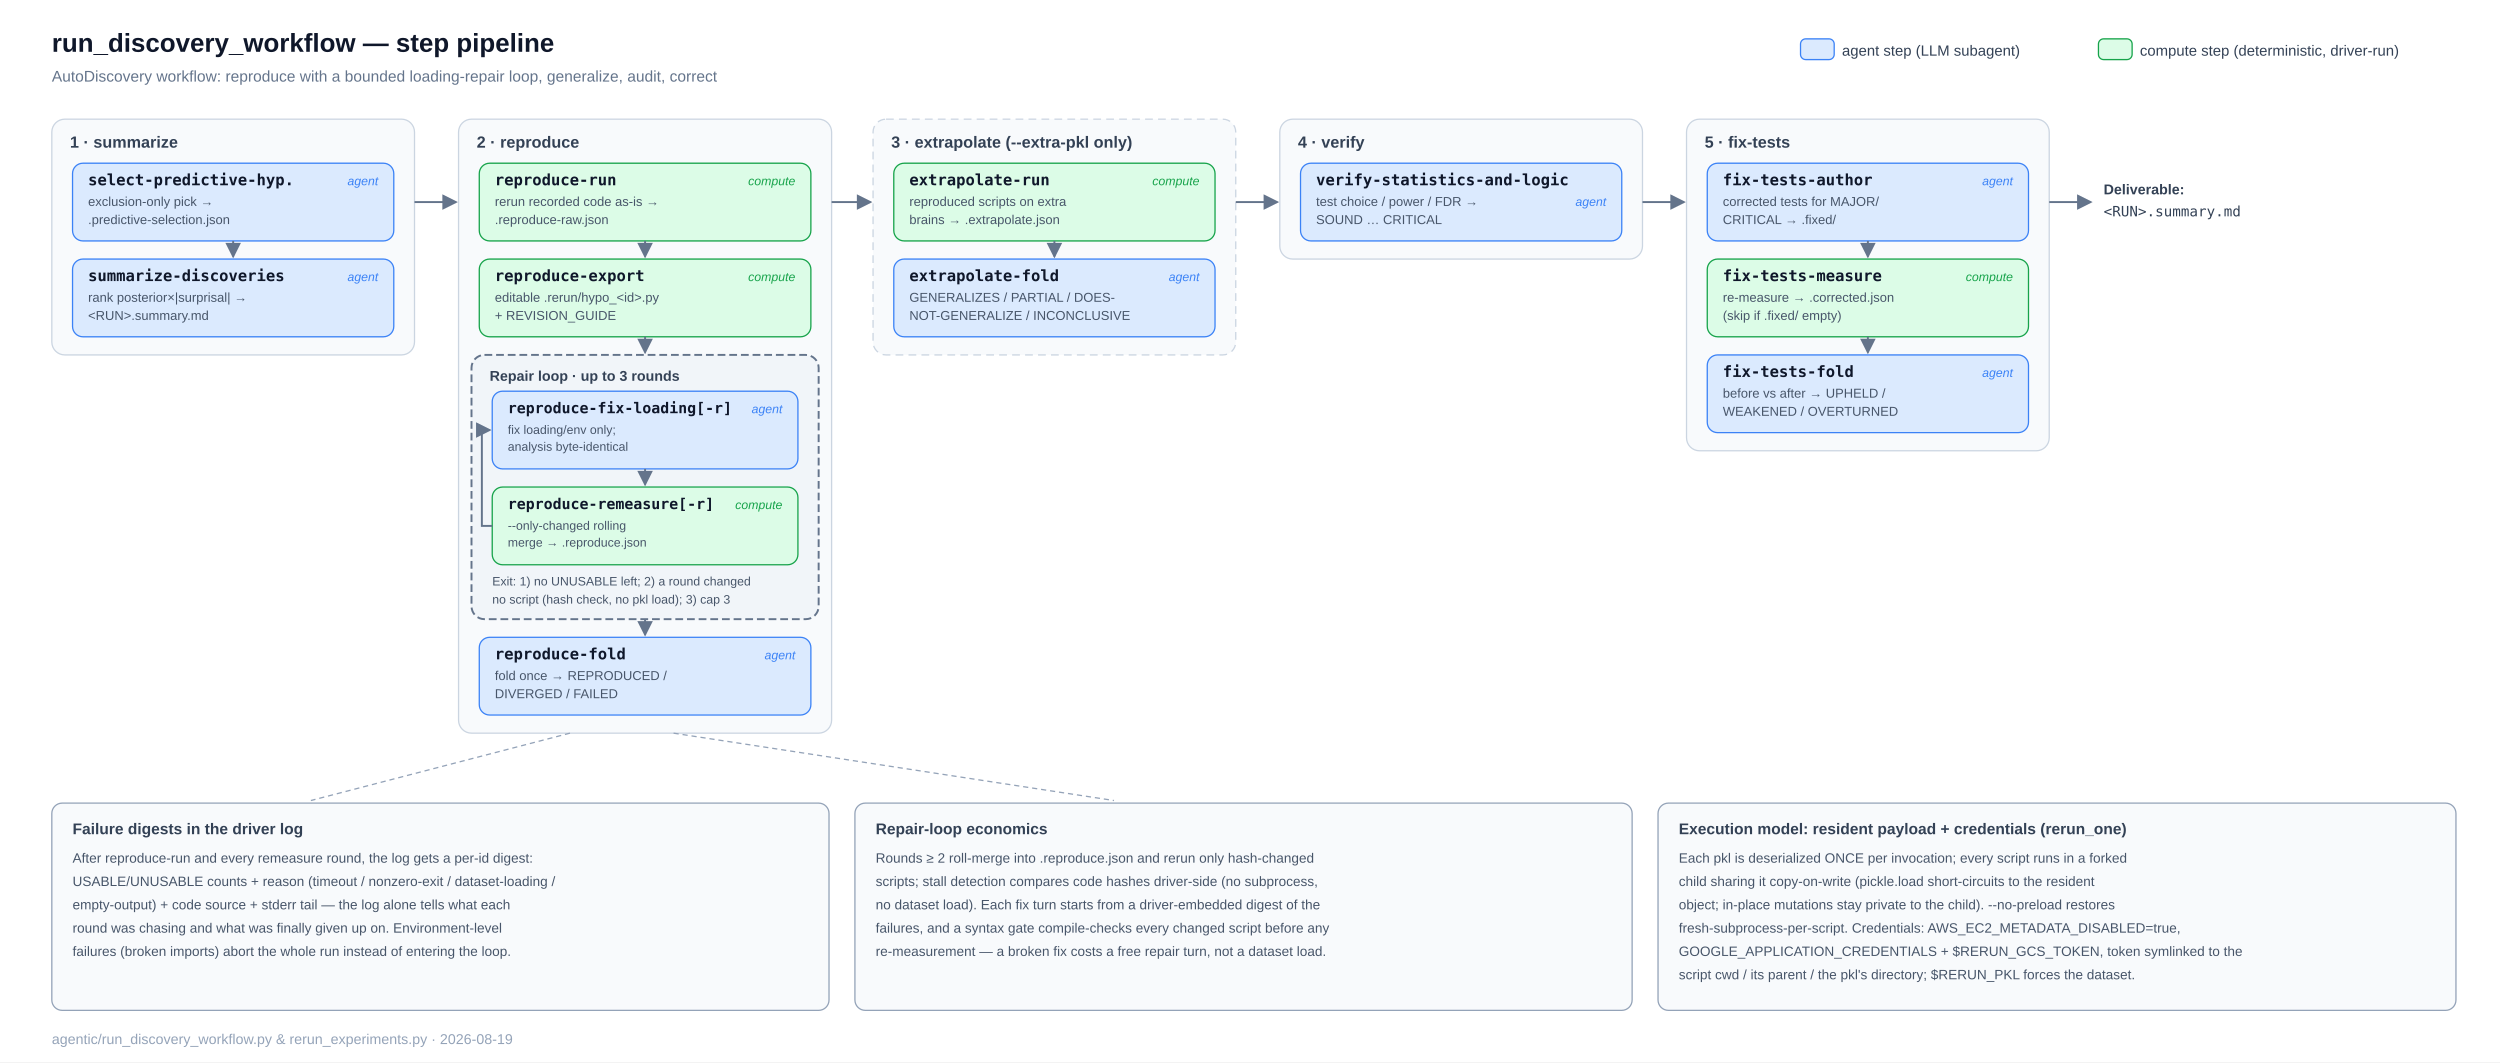
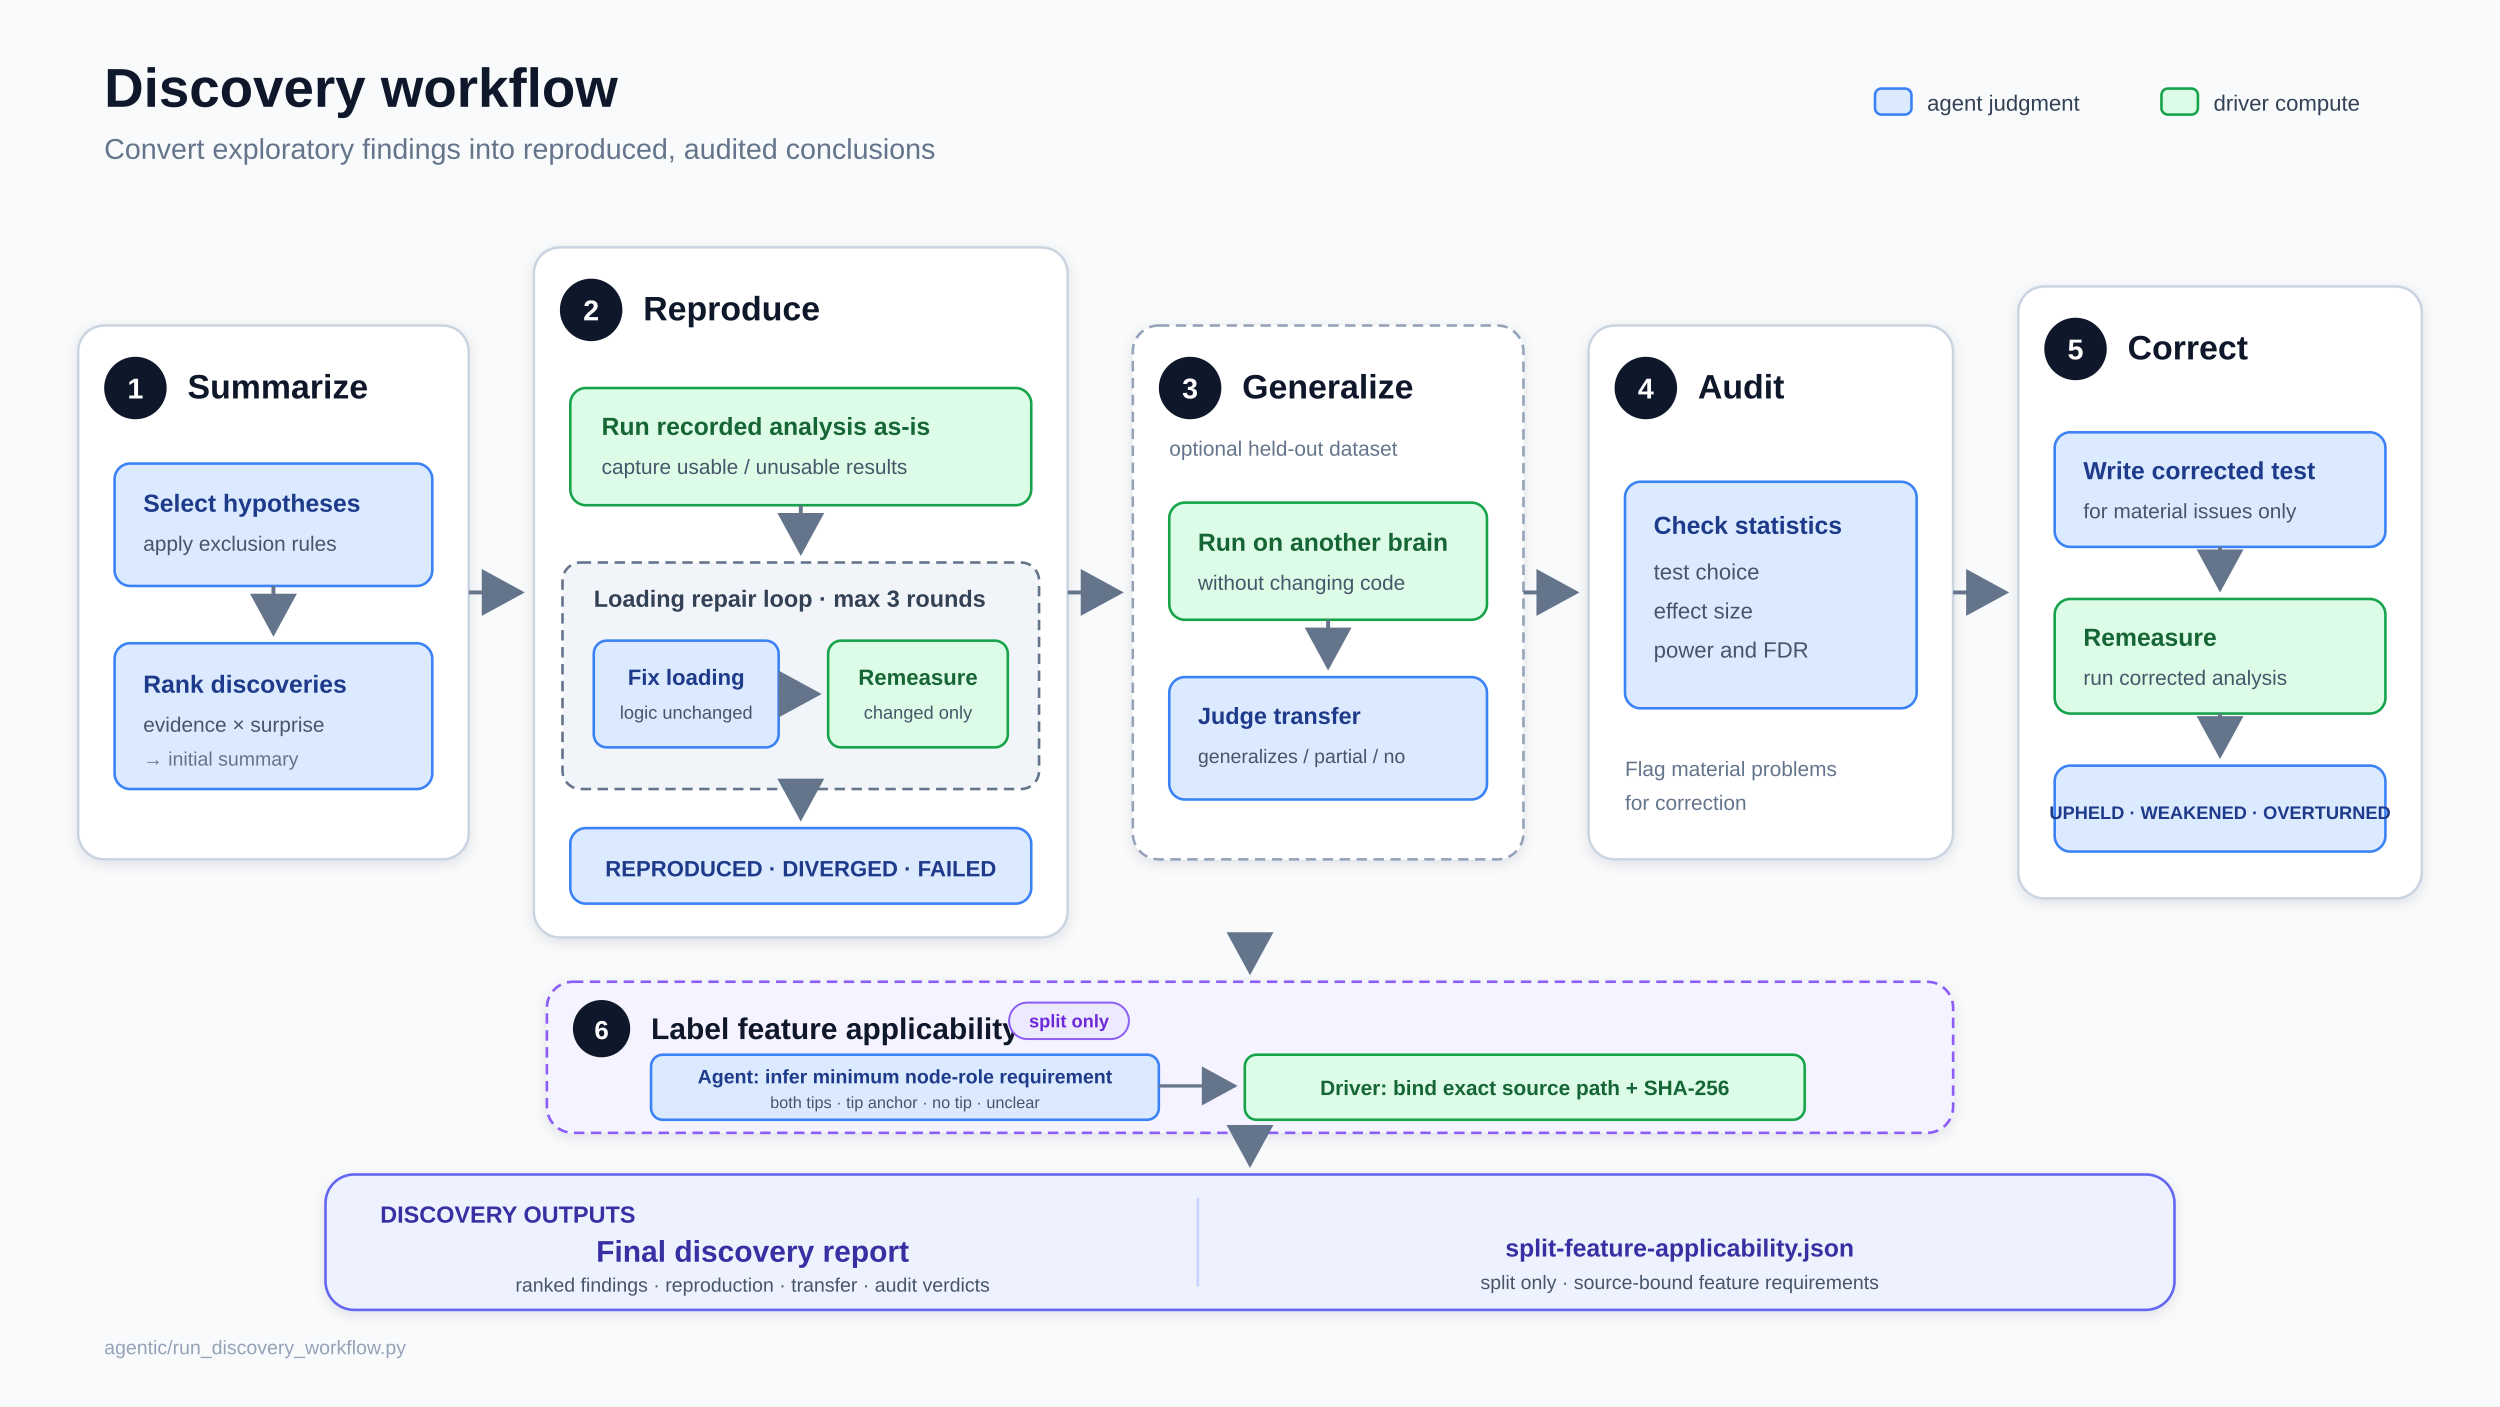
- <svg xmlns="http://www.w3.org/2000/svg" width="1930" height="820" viewBox="0 0 1930 820" font-family="'Helvetica Neue',Arial,sans-serif">
+ <svg xmlns="http://www.w3.org/2000/svg" width="1920" height="1080" viewBox="0 0 1920 1080" font-family="'Helvetica Neue',Arial,sans-serif">
  <defs>
-     <marker id="arr" markerWidth="9" markerHeight="9" refX="7" refY="4" orient="auto">
-       <path d="M0,0 L8,4 L0,8 z" fill="#64748b" />
+     <marker id="arrow" markerWidth="12" markerHeight="12" refX="10" refY="6" orient="auto">
+       <path d="M0,0 L11,6 L0,12 z" fill="#64748b" />
    </marker>
+     <filter id="shadow" x="-10%" y="-10%" width="120%" height="130%">
+       <feDropShadow dx="0" dy="3" stdDeviation="5" flood-color="#0f172a" flood-opacity="0.10" />
+     </filter>
  </defs>
-   <rect x="0" y="0" width="1930" height="820" fill="#ffffff" />
-   <text x="40" y="40" font-size="20" font-weight="700" fill="#0f172a">run_discovery_workflow — step pipeline</text>
-   <text x="40" y="63" font-size="12" fill="#64748b">AutoDiscovery workflow: reproduce with a bounded loading-repair loop, generalize, audit, correct</text>
-   <rect x="1390" y="30" width="26" height="16" rx="4" fill="#dbeafe" stroke="#3b82f6" />
-   <text x="1422" y="43" font-size="11.5" fill="#334155">agent step (LLM subagent)</text>
-   <rect x="1620" y="30" width="26" height="16" rx="4" fill="#dcfce7" stroke="#16a34a" />
-   <text x="1652" y="43" font-size="11.5" fill="#334155">compute step (deterministic, driver-run)</text>
-   <rect x="40" y="92" width="280" height="182" rx="10" fill="#f8fafc" stroke="#cbd5e1" />
-   <text x="54" y="114" font-size="12.5" font-weight="700" fill="#334155">1 · summarize</text>
-   <rect x="56" y="126" width="248" height="60" rx="8" fill="#dbeafe" stroke="#3b82f6" />
-   <text x="68" y="143" font-size="12" font-weight="600" font-family="monospace" fill="#0f172a">select-predictive-hyp.</text>
-   <text x="292" y="143" font-size="9.5" font-style="italic" fill="#3b82f6" text-anchor="end">agent</text>
-   <text x="68" y="159" font-size="10" fill="#475569">exclusion-only pick →</text>
-   <text x="68" y="173" font-size="10" fill="#475569">.predictive-selection.json</text>
-   <line x1="180" y1="186" x2="180" y2="198" stroke="#64748b" stroke-width="1.5" marker-end="url(#arr)" />
-   <rect x="56" y="200" width="248" height="60" rx="8" fill="#dbeafe" stroke="#3b82f6" />
-   <text x="68" y="217" font-size="12" font-weight="600" font-family="monospace" fill="#0f172a">summarize-discoveries</text>
-   <text x="292" y="217" font-size="9.5" font-style="italic" fill="#3b82f6" text-anchor="end">agent</text>
-   <text x="68" y="233" font-size="10" fill="#475569">rank posterior×|surprisal| →</text>
-   <text x="68" y="247" font-size="10" fill="#475569">&lt;RUN&gt;.summary.md</text>
-   <line x1="320" y1="156" x2="352" y2="156" stroke="#64748b" stroke-width="1.5" marker-end="url(#arr)" />
-   <rect x="354" y="92" width="288" height="474" rx="10" fill="#f8fafc" stroke="#cbd5e1" />
-   <text x="368" y="114" font-size="12.5" font-weight="700" fill="#334155">2 · reproduce</text>
-   <rect x="370" y="126" width="256" height="60" rx="8" fill="#dcfce7" stroke="#16a34a" />
-   <text x="382" y="143" font-size="12" font-weight="600" font-family="monospace" fill="#0f172a">reproduce-run</text>
-   <text x="614" y="143" font-size="9.5" font-style="italic" fill="#16a34a" text-anchor="end">compute</text>
-   <text x="382" y="159" font-size="10" fill="#475569">rerun recorded code as-is →</text>
-   <text x="382" y="173" font-size="10" fill="#475569">.reproduce-raw.json</text>
-   <line x1="498" y1="186" x2="498" y2="198" stroke="#64748b" stroke-width="1.5" marker-end="url(#arr)" />
-   <rect x="370" y="200" width="256" height="60" rx="8" fill="#dcfce7" stroke="#16a34a" />
-   <text x="382" y="217" font-size="12" font-weight="600" font-family="monospace" fill="#0f172a">reproduce-export</text>
-   <text x="614" y="217" font-size="9.5" font-style="italic" fill="#16a34a" text-anchor="end">compute</text>
-   <text x="382" y="233" font-size="10" fill="#475569">editable .rerun/hypo_&lt;id&gt;.py</text>
-   <text x="382" y="247" font-size="10" fill="#475569">+ REVISION_GUIDE</text>
-   <line x1="498" y1="260" x2="498" y2="272" stroke="#64748b" stroke-width="1.5" marker-end="url(#arr)" />
-   <rect x="364" y="274" width="268" height="204" rx="10" fill="#f1f5f9" stroke="#64748b" stroke-dasharray="6 3" stroke-width="1.5" />
-   <text x="378" y="294" font-size="11" font-weight="700" fill="#334155">Repair loop · up to 3 rounds</text>
-   <rect x="380" y="302" width="236" height="60" rx="8" fill="#dbeafe" stroke="#3b82f6" />
-   <text x="392" y="319" font-size="11.5" font-weight="600" font-family="monospace" fill="#0f172a">reproduce-fix-loading[-r]</text>
-   <text x="604" y="319" font-size="9.5" font-style="italic" fill="#3b82f6" text-anchor="end">agent</text>
-   <text x="392" y="335" font-size="9.5" fill="#475569">fix loading/env only;</text>
-   <text x="392" y="348" font-size="9.5" fill="#475569">analysis byte-identical</text>
-   <line x1="498" y1="362" x2="498" y2="374" stroke="#64748b" stroke-width="1.5" marker-end="url(#arr)" />
-   <rect x="380" y="376" width="236" height="60" rx="8" fill="#dcfce7" stroke="#16a34a" />
-   <text x="392" y="393" font-size="11.5" font-weight="600" font-family="monospace" fill="#0f172a">reproduce-remeasure[-r]</text>
-   <text x="604" y="393" font-size="9.5" font-style="italic" fill="#16a34a" text-anchor="end">compute</text>
-   <text x="392" y="409" font-size="9.5" fill="#475569">--only-changed rolling</text>
-   <text x="392" y="422" font-size="9.5" fill="#475569">merge → .reproduce.json</text>
-   <path d="M 380 406 H 372 V 332 H 378" fill="none" stroke="#64748b" stroke-width="1.5" marker-end="url(#arr)" />
-   <text x="380" y="452" font-size="9.5" fill="#475569">Exit: 1) no UNUSABLE left; 2) a round changed</text>
-   <text x="380" y="466" font-size="9.5" fill="#475569">no script (hash check, no pkl load); 3) cap 3</text>
-   <line x1="498" y1="478" x2="498" y2="490" stroke="#64748b" stroke-width="1.5" marker-end="url(#arr)" />
-   <rect x="370" y="492" width="256" height="60" rx="8" fill="#dbeafe" stroke="#3b82f6" />
-   <text x="382" y="509" font-size="12" font-weight="600" font-family="monospace" fill="#0f172a">reproduce-fold</text>
-   <text x="614" y="509" font-size="9.5" font-style="italic" fill="#3b82f6" text-anchor="end">agent</text>
-   <text x="382" y="525" font-size="10" fill="#475569">fold once → REPRODUCED /</text>
-   <text x="382" y="539" font-size="10" fill="#475569">DIVERGED / FAILED</text>
-   <line x1="642" y1="156" x2="672" y2="156" stroke="#64748b" stroke-width="1.5" marker-end="url(#arr)" />
-   <rect x="674" y="92" width="280" height="182" rx="10" fill="#f8fafc" stroke="#cbd5e1" stroke-dasharray="6 4" />
-   <text x="688" y="114" font-size="12.5" font-weight="700" fill="#334155">3 · extrapolate (--extra-pkl only)</text>
-   <rect x="690" y="126" width="248" height="60" rx="8" fill="#dcfce7" stroke="#16a34a" />
-   <text x="702" y="143" font-size="12" font-weight="600" font-family="monospace" fill="#0f172a">extrapolate-run</text>
-   <text x="926" y="143" font-size="9.5" font-style="italic" fill="#16a34a" text-anchor="end">compute</text>
-   <text x="702" y="159" font-size="10" fill="#475569">reproduced scripts on extra</text>
-   <text x="702" y="173" font-size="10" fill="#475569">brains → .extrapolate.json</text>
-   <line x1="814" y1="186" x2="814" y2="198" stroke="#64748b" stroke-width="1.5" marker-end="url(#arr)" />
-   <rect x="690" y="200" width="248" height="60" rx="8" fill="#dbeafe" stroke="#3b82f6" />
-   <text x="702" y="217" font-size="12" font-weight="600" font-family="monospace" fill="#0f172a">extrapolate-fold</text>
-   <text x="926" y="217" font-size="9.5" font-style="italic" fill="#3b82f6" text-anchor="end">agent</text>
-   <text x="702" y="233" font-size="10" fill="#475569">GENERALIZES / PARTIAL / DOES-</text>
-   <text x="702" y="247" font-size="10" fill="#475569">NOT-GENERALIZE / INCONCLUSIVE</text>
-   <line x1="954" y1="156" x2="986" y2="156" stroke="#64748b" stroke-width="1.5" marker-end="url(#arr)" />
-   <rect x="988" y="92" width="280" height="108" rx="10" fill="#f8fafc" stroke="#cbd5e1" />
-   <text x="1002" y="114" font-size="12.5" font-weight="700" fill="#334155">4 · verify</text>
-   <rect x="1004" y="126" width="248" height="60" rx="8" fill="#dbeafe" stroke="#3b82f6" />
-   <text x="1016" y="143" font-size="12" font-weight="600" font-family="monospace" fill="#0f172a">verify-statistics-and-logic</text>
-   <text x="1240" y="159" font-size="9.5" font-style="italic" fill="#3b82f6" text-anchor="end">agent</text>
-   <text x="1016" y="159" font-size="10" fill="#475569">test choice / power / FDR →</text>
-   <text x="1016" y="173" font-size="10" fill="#475569">SOUND … CRITICAL</text>
-   <line x1="1268" y1="156" x2="1300" y2="156" stroke="#64748b" stroke-width="1.5" marker-end="url(#arr)" />
-   <rect x="1302" y="92" width="280" height="256" rx="10" fill="#f8fafc" stroke="#cbd5e1" />
-   <text x="1316" y="114" font-size="12.5" font-weight="700" fill="#334155">5 · fix-tests</text>
-   <rect x="1318" y="126" width="248" height="60" rx="8" fill="#dbeafe" stroke="#3b82f6" />
-   <text x="1330" y="143" font-size="12" font-weight="600" font-family="monospace" fill="#0f172a">fix-tests-author</text>
-   <text x="1554" y="143" font-size="9.5" font-style="italic" fill="#3b82f6" text-anchor="end">agent</text>
-   <text x="1330" y="159" font-size="10" fill="#475569">corrected tests for MAJOR/</text>
-   <text x="1330" y="173" font-size="10" fill="#475569">CRITICAL → .fixed/</text>
-   <line x1="1442" y1="186" x2="1442" y2="198" stroke="#64748b" stroke-width="1.5" marker-end="url(#arr)" />
-   <rect x="1318" y="200" width="248" height="60" rx="8" fill="#dcfce7" stroke="#16a34a" />
-   <text x="1330" y="217" font-size="12" font-weight="600" font-family="monospace" fill="#0f172a">fix-tests-measure</text>
-   <text x="1554" y="217" font-size="9.5" font-style="italic" fill="#16a34a" text-anchor="end">compute</text>
-   <text x="1330" y="233" font-size="10" fill="#475569">re-measure → .corrected.json</text>
-   <text x="1330" y="247" font-size="10" fill="#475569">(skip if .fixed/ empty)</text>
-   <line x1="1442" y1="260" x2="1442" y2="272" stroke="#64748b" stroke-width="1.5" marker-end="url(#arr)" />
-   <rect x="1318" y="274" width="248" height="60" rx="8" fill="#dbeafe" stroke="#3b82f6" />
-   <text x="1330" y="291" font-size="12" font-weight="600" font-family="monospace" fill="#0f172a">fix-tests-fold</text>
-   <text x="1554" y="291" font-size="9.5" font-style="italic" fill="#3b82f6" text-anchor="end">agent</text>
-   <text x="1330" y="307" font-size="10" fill="#475569">before vs after → UPHELD /</text>
-   <text x="1330" y="321" font-size="10" fill="#475569">WEAKENED / OVERTURNED</text>
-   <line x1="1582" y1="156" x2="1614" y2="156" stroke="#64748b" stroke-width="1.5" marker-end="url(#arr)" />
-   <text x="1624" y="150" font-size="11" font-weight="700" fill="#334155">Deliverable:</text>
-   <text x="1624" y="167" font-size="11" font-family="monospace" fill="#334155">&lt;RUN&gt;.summary.md</text>
-   <line x1="440" y1="566" x2="240" y2="618" stroke="#94a3b8" stroke-width="1" stroke-dasharray="4 3" />
-   <line x1="520" y1="566" x2="860" y2="618" stroke="#94a3b8" stroke-width="1" stroke-dasharray="4 3" />
-   <rect x="40" y="620" width="600" height="160" rx="8" fill="#f8fafc" stroke="#94a3b8" />
-   <text x="56" y="644" font-size="12" font-weight="700" fill="#334155">Failure digests in the driver log</text>
-   <text x="56" y="666" font-size="10.5" fill="#475569">After reproduce-run and every remeasure round, the log gets a per-id digest:</text>
-   <text x="56" y="684" font-size="10.5" fill="#475569">USABLE/UNUSABLE counts + reason (timeout / nonzero-exit / dataset-loading /</text>
-   <text x="56" y="702" font-size="10.5" fill="#475569">empty-output) + code source + stderr tail — the log alone tells what each</text>
-   <text x="56" y="720" font-size="10.5" fill="#475569">round was chasing and what was finally given up on. Environment-level</text>
-   <text x="56" y="738" font-size="10.5" fill="#475569">failures (broken imports) abort the whole run instead of entering the loop.</text>
-   <rect x="660" y="620" width="600" height="160" rx="8" fill="#f8fafc" stroke="#94a3b8" />
-   <text x="676" y="644" font-size="12" font-weight="700" fill="#334155">Repair-loop economics</text>
-   <text x="676" y="666" font-size="10.5" fill="#475569">Rounds ≥ 2 roll-merge into .reproduce.json and rerun only hash-changed</text>
-   <text x="676" y="684" font-size="10.5" fill="#475569">scripts; stall detection compares code hashes driver-side (no subprocess,</text>
-   <text x="676" y="702" font-size="10.5" fill="#475569">no dataset load). Each fix turn starts from a driver-embedded digest of the</text>
-   <text x="676" y="720" font-size="10.5" fill="#475569">failures, and a syntax gate compile-checks every changed script before any</text>
-   <text x="676" y="738" font-size="10.5" fill="#475569">re-measurement — a broken fix costs a free repair turn, not a dataset load.</text>
-   <rect x="1280" y="620" width="616" height="160" rx="8" fill="#f8fafc" stroke="#94a3b8" />
-   <text x="1296" y="644" font-size="12" font-weight="700" fill="#334155">Execution model: resident payload + credentials (rerun_one)</text>
-   <text x="1296" y="666" font-size="10.5" fill="#475569">Each pkl is deserialized ONCE per invocation; every script runs in a forked</text>
-   <text x="1296" y="684" font-size="10.5" fill="#475569">child sharing it copy-on-write (pickle.load short-circuits to the resident</text>
-   <text x="1296" y="702" font-size="10.5" fill="#475569">object; in-place mutations stay private to the child). --no-preload restores</text>
-   <text x="1296" y="720" font-size="10.5" fill="#475569">fresh-subprocess-per-script. Credentials: AWS_EC2_METADATA_DISABLED=true,</text>
-   <text x="1296" y="738" font-size="10.5" fill="#475569">GOOGLE_APPLICATION_CREDENTIALS + $RERUN_GCS_TOKEN, token symlinked to the</text>
-   <text x="1296" y="756" font-size="10.5" fill="#475569">script cwd / its parent / the pkl's directory; $RERUN_PKL forces the dataset.</text>
-   <text x="40" y="806" font-size="11" fill="#94a3b8">agentic/run_discovery_workflow.py &amp; rerun_experiments.py · 2026-08-19</text>
+   <rect width="1920" height="1080" fill="#f8fafc" />
+   <text x="80" y="82" font-size="42" font-weight="700" fill="#0f172a">Discovery workflow</text>
+   <text x="80" y="122" font-size="22" fill="#64748b">Convert exploratory findings into reproduced, audited conclusions</text>
+   <rect x="1440" y="68" width="28" height="20" rx="5" fill="#dbeafe" stroke="#3b82f6" stroke-width="2" />
+   <text x="1480" y="85" font-size="17" fill="#334155">agent judgment</text>
+   <rect x="1660" y="68" width="28" height="20" rx="5" fill="#dcfce7" stroke="#16a34a" stroke-width="2" />
+   <text x="1700" y="85" font-size="17" fill="#334155">driver compute</text>
+   <rect x="60" y="250" width="300" height="410" rx="20" fill="#ffffff" stroke="#cbd5e1" stroke-width="2" filter="url(#shadow)" />
+   <circle cx="104" cy="298" r="24" fill="#0f172a" />
+   <text x="104" y="306" font-size="22" font-weight="700" text-anchor="middle" fill="#ffffff">1</text>
+   <text x="144" y="306" font-size="26" font-weight="700" fill="#0f172a">Summarize</text>
+   <rect x="88" y="356" width="244" height="94" rx="12" fill="#dbeafe" stroke="#3b82f6" stroke-width="2" />
+   <text x="110" y="393" font-size="19" font-weight="600" fill="#1e3a8a">Select hypotheses</text>
+   <text x="110" y="423" font-size="16" fill="#475569">apply exclusion rules</text>
+   <line x1="210" y1="450" x2="210" y2="486" stroke="#64748b" stroke-width="3" marker-end="url(#arrow)" />
+   <rect x="88" y="494" width="244" height="112" rx="12" fill="#dbeafe" stroke="#3b82f6" stroke-width="2" />
+   <text x="110" y="532" font-size="19" font-weight="600" fill="#1e3a8a">Rank discoveries</text>
+   <text x="110" y="562" font-size="16" fill="#475569">evidence × surprise</text>
+   <text x="110" y="588" font-size="15" fill="#64748b">→ initial summary</text>
+   <line x1="360" y1="455" x2="400" y2="455" stroke="#64748b" stroke-width="3" marker-end="url(#arrow)" />
+   <rect x="410" y="190" width="410" height="530" rx="20" fill="#ffffff" stroke="#cbd5e1" stroke-width="2" filter="url(#shadow)" />
+   <circle cx="454" cy="238" r="24" fill="#0f172a" />
+   <text x="454" y="246" font-size="22" font-weight="700" text-anchor="middle" fill="#ffffff">2</text>
+   <text x="494" y="246" font-size="26" font-weight="700" fill="#0f172a">Reproduce</text>
+   <rect x="438" y="298" width="354" height="90" rx="12" fill="#dcfce7" stroke="#16a34a" stroke-width="2" />
+   <text x="462" y="334" font-size="19" font-weight="600" fill="#166534">Run recorded analysis as-is</text>
+   <text x="462" y="364" font-size="16" fill="#475569">capture usable / unusable results</text>
+   <line x1="615" y1="388" x2="615" y2="424" stroke="#64748b" stroke-width="3" marker-end="url(#arrow)" />
+   <rect x="432" y="432" width="366" height="174" rx="14" fill="#f1f5f9" stroke="#64748b" stroke-width="2" stroke-dasharray="8 5" />
+   <text x="456" y="466" font-size="18" font-weight="700" fill="#334155">Loading repair loop · max 3 rounds</text>
+   <rect x="456" y="492" width="142" height="82" rx="10" fill="#dbeafe" stroke="#3b82f6" stroke-width="2" />
+   <text x="527" y="526" font-size="17" font-weight="600" text-anchor="middle" fill="#1e3a8a">Fix loading</text>
+   <text x="527" y="552" font-size="14" text-anchor="middle" fill="#475569">logic unchanged</text>
+   <line x1="598" y1="533" x2="628" y2="533" stroke="#64748b" stroke-width="3" marker-end="url(#arrow)" />
+   <rect x="636" y="492" width="138" height="82" rx="10" fill="#dcfce7" stroke="#16a34a" stroke-width="2" />
+   <text x="705" y="526" font-size="17" font-weight="600" text-anchor="middle" fill="#166534">Remeasure</text>
+   <text x="705" y="552" font-size="14" text-anchor="middle" fill="#475569">changed only</text>
+   <line x1="615" y1="606" x2="615" y2="628" stroke="#64748b" stroke-width="3" marker-end="url(#arrow)" />
+   <rect x="438" y="636" width="354" height="58" rx="12" fill="#dbeafe" stroke="#3b82f6" stroke-width="2" />
+   <text x="615" y="673" font-size="17" font-weight="600" text-anchor="middle" fill="#1e3a8a">REPRODUCED · DIVERGED · FAILED</text>
+   <line x1="820" y1="455" x2="860" y2="455" stroke="#64748b" stroke-width="3" marker-end="url(#arrow)" />
+   <rect x="870" y="250" width="300" height="410" rx="20" fill="#ffffff" stroke="#94a3b8" stroke-width="2" stroke-dasharray="8 5" filter="url(#shadow)" />
+   <circle cx="914" cy="298" r="24" fill="#0f172a" />
+   <text x="914" y="306" font-size="22" font-weight="700" text-anchor="middle" fill="#ffffff">3</text>
+   <text x="954" y="306" font-size="26" font-weight="700" fill="#0f172a">Generalize</text>
+   <text x="898" y="350" font-size="16" fill="#64748b">optional held-out dataset</text>
+   <rect x="898" y="386" width="244" height="90" rx="12" fill="#dcfce7" stroke="#16a34a" stroke-width="2" />
+   <text x="920" y="423" font-size="19" font-weight="600" fill="#166534">Run on another brain</text>
+   <text x="920" y="453" font-size="16" fill="#475569">without changing code</text>
+   <line x1="1020" y1="476" x2="1020" y2="512" stroke="#64748b" stroke-width="3" marker-end="url(#arrow)" />
+   <rect x="898" y="520" width="244" height="94" rx="12" fill="#dbeafe" stroke="#3b82f6" stroke-width="2" />
+   <text x="920" y="556" font-size="18" font-weight="600" fill="#1e3a8a">Judge transfer</text>
+   <text x="920" y="586" font-size="15" fill="#475569">generalizes / partial / no</text>
+   <line x1="1170" y1="455" x2="1210" y2="455" stroke="#64748b" stroke-width="3" marker-end="url(#arrow)" />
+   <rect x="1220" y="250" width="280" height="410" rx="20" fill="#ffffff" stroke="#cbd5e1" stroke-width="2" filter="url(#shadow)" />
+   <circle cx="1264" cy="298" r="24" fill="#0f172a" />
+   <text x="1264" y="306" font-size="22" font-weight="700" text-anchor="middle" fill="#ffffff">4</text>
+   <text x="1304" y="306" font-size="26" font-weight="700" fill="#0f172a">Audit</text>
+   <rect x="1248" y="370" width="224" height="174" rx="12" fill="#dbeafe" stroke="#3b82f6" stroke-width="2" />
+   <text x="1270" y="410" font-size="19" font-weight="600" fill="#1e3a8a">Check statistics</text>
+   <text x="1270" y="445" font-size="17" fill="#475569">test choice</text>
+   <text x="1270" y="475" font-size="17" fill="#475569">effect size</text>
+   <text x="1270" y="505" font-size="17" fill="#475569">power and FDR</text>
+   <text x="1248" y="596" font-size="16" fill="#64748b">Flag material problems</text>
+   <text x="1248" y="622" font-size="16" fill="#64748b">for correction</text>
+   <line x1="1500" y1="455" x2="1540" y2="455" stroke="#64748b" stroke-width="3" marker-end="url(#arrow)" />
+   <rect x="1550" y="220" width="310" height="470" rx="20" fill="#ffffff" stroke="#cbd5e1" stroke-width="2" filter="url(#shadow)" />
+   <circle cx="1594" cy="268" r="24" fill="#0f172a" />
+   <text x="1594" y="276" font-size="22" font-weight="700" text-anchor="middle" fill="#ffffff">5</text>
+   <text x="1634" y="276" font-size="26" font-weight="700" fill="#0f172a">Correct</text>
+   <rect x="1578" y="332" width="254" height="88" rx="12" fill="#dbeafe" stroke="#3b82f6" stroke-width="2" />
+   <text x="1600" y="368" font-size="19" font-weight="600" fill="#1e3a8a">Write corrected test</text>
+   <text x="1600" y="398" font-size="16" fill="#475569">for material issues only</text>
+   <line x1="1705" y1="420" x2="1705" y2="452" stroke="#64748b" stroke-width="3" marker-end="url(#arrow)" />
+   <rect x="1578" y="460" width="254" height="88" rx="12" fill="#dcfce7" stroke="#16a34a" stroke-width="2" />
+   <text x="1600" y="496" font-size="19" font-weight="600" fill="#166534">Remeasure</text>
+   <text x="1600" y="526" font-size="16" fill="#475569">run corrected analysis</text>
+   <line x1="1705" y1="548" x2="1705" y2="580" stroke="#64748b" stroke-width="3" marker-end="url(#arrow)" />
+   <rect x="1578" y="588" width="254" height="66" rx="12" fill="#dbeafe" stroke="#3b82f6" stroke-width="2" />
+   <text x="1705" y="629" font-size="14" font-weight="600" text-anchor="middle" fill="#1e3a8a">UPHELD · WEAKENED · OVERTURNED</text>
+   <line x1="960" y1="720" x2="960" y2="746" stroke="#64748b" stroke-width="3" marker-end="url(#arrow)" />
+   <rect x="420" y="754" width="1080" height="116" rx="20" fill="#f5f3ff" stroke="#8b5cf6" stroke-width="2" stroke-dasharray="8 5" filter="url(#shadow)" />
+   <circle cx="462" cy="790" r="22" fill="#0f172a" />
+   <text x="462" y="798" font-size="20" font-weight="700" text-anchor="middle" fill="#ffffff">6</text>
+   <text x="500" y="798" font-size="23" font-weight="700" fill="#0f172a">Label feature applicability</text>
+   <rect x="775" y="770" width="92" height="28" rx="14" fill="#ede9fe" stroke="#8b5cf6" stroke-width="1.5" />
+   <text x="821" y="789" font-size="14" font-weight="700" text-anchor="middle" fill="#6d28d9">split only</text>
+   <rect x="500" y="810" width="390" height="50" rx="9" fill="#dbeafe" stroke="#3b82f6" stroke-width="2" />
+   <text x="695" y="832" font-size="15" font-weight="600" text-anchor="middle" fill="#1e3a8a">Agent: infer minimum node-role requirement</text>
+   <text x="695" y="851" font-size="12.5" text-anchor="middle" fill="#475569">both tips · tip anchor · no tip · unclear</text>
+   <line x1="890" y1="834" x2="948" y2="834" stroke="#64748b" stroke-width="2.5" marker-end="url(#arrow)" />
+   <rect x="956" y="810" width="430" height="50" rx="9" fill="#dcfce7" stroke="#16a34a" stroke-width="2" />
+   <text x="1171" y="841" font-size="16" font-weight="600" text-anchor="middle" fill="#166534">Driver: bind exact source path + SHA-256</text>
+   <line x1="960" y1="870" x2="960" y2="894" stroke="#64748b" stroke-width="3" marker-end="url(#arrow)" />
+   <rect x="250" y="902" width="1420" height="104" rx="22" fill="#eef2ff" stroke="#6366f1" stroke-width="2" filter="url(#shadow)" />
+   <text x="292" y="939" font-size="18" font-weight="700" fill="#3730a3">DISCOVERY OUTPUTS</text>
+   <line x1="920" y1="920" x2="920" y2="988" stroke="#c7d2fe" stroke-width="2" />
+   <text x="578" y="969" font-size="23" font-weight="700" text-anchor="middle" fill="#3730a3">Final discovery report</text>
+   <text x="578" y="992" font-size="15" text-anchor="middle" fill="#475569">ranked findings · reproduction · transfer · audit verdicts</text>
+   <text x="1290" y="965" font-size="19" font-weight="700" text-anchor="middle" fill="#3730a3">split-feature-applicability.json</text>
+   <text x="1290" y="990" font-size="15" text-anchor="middle" fill="#475569">split only · source-bound feature requirements</text>
+   <text x="80" y="1040" font-size="15" fill="#94a3b8">agentic/run_discovery_workflow.py</text>
</svg>
